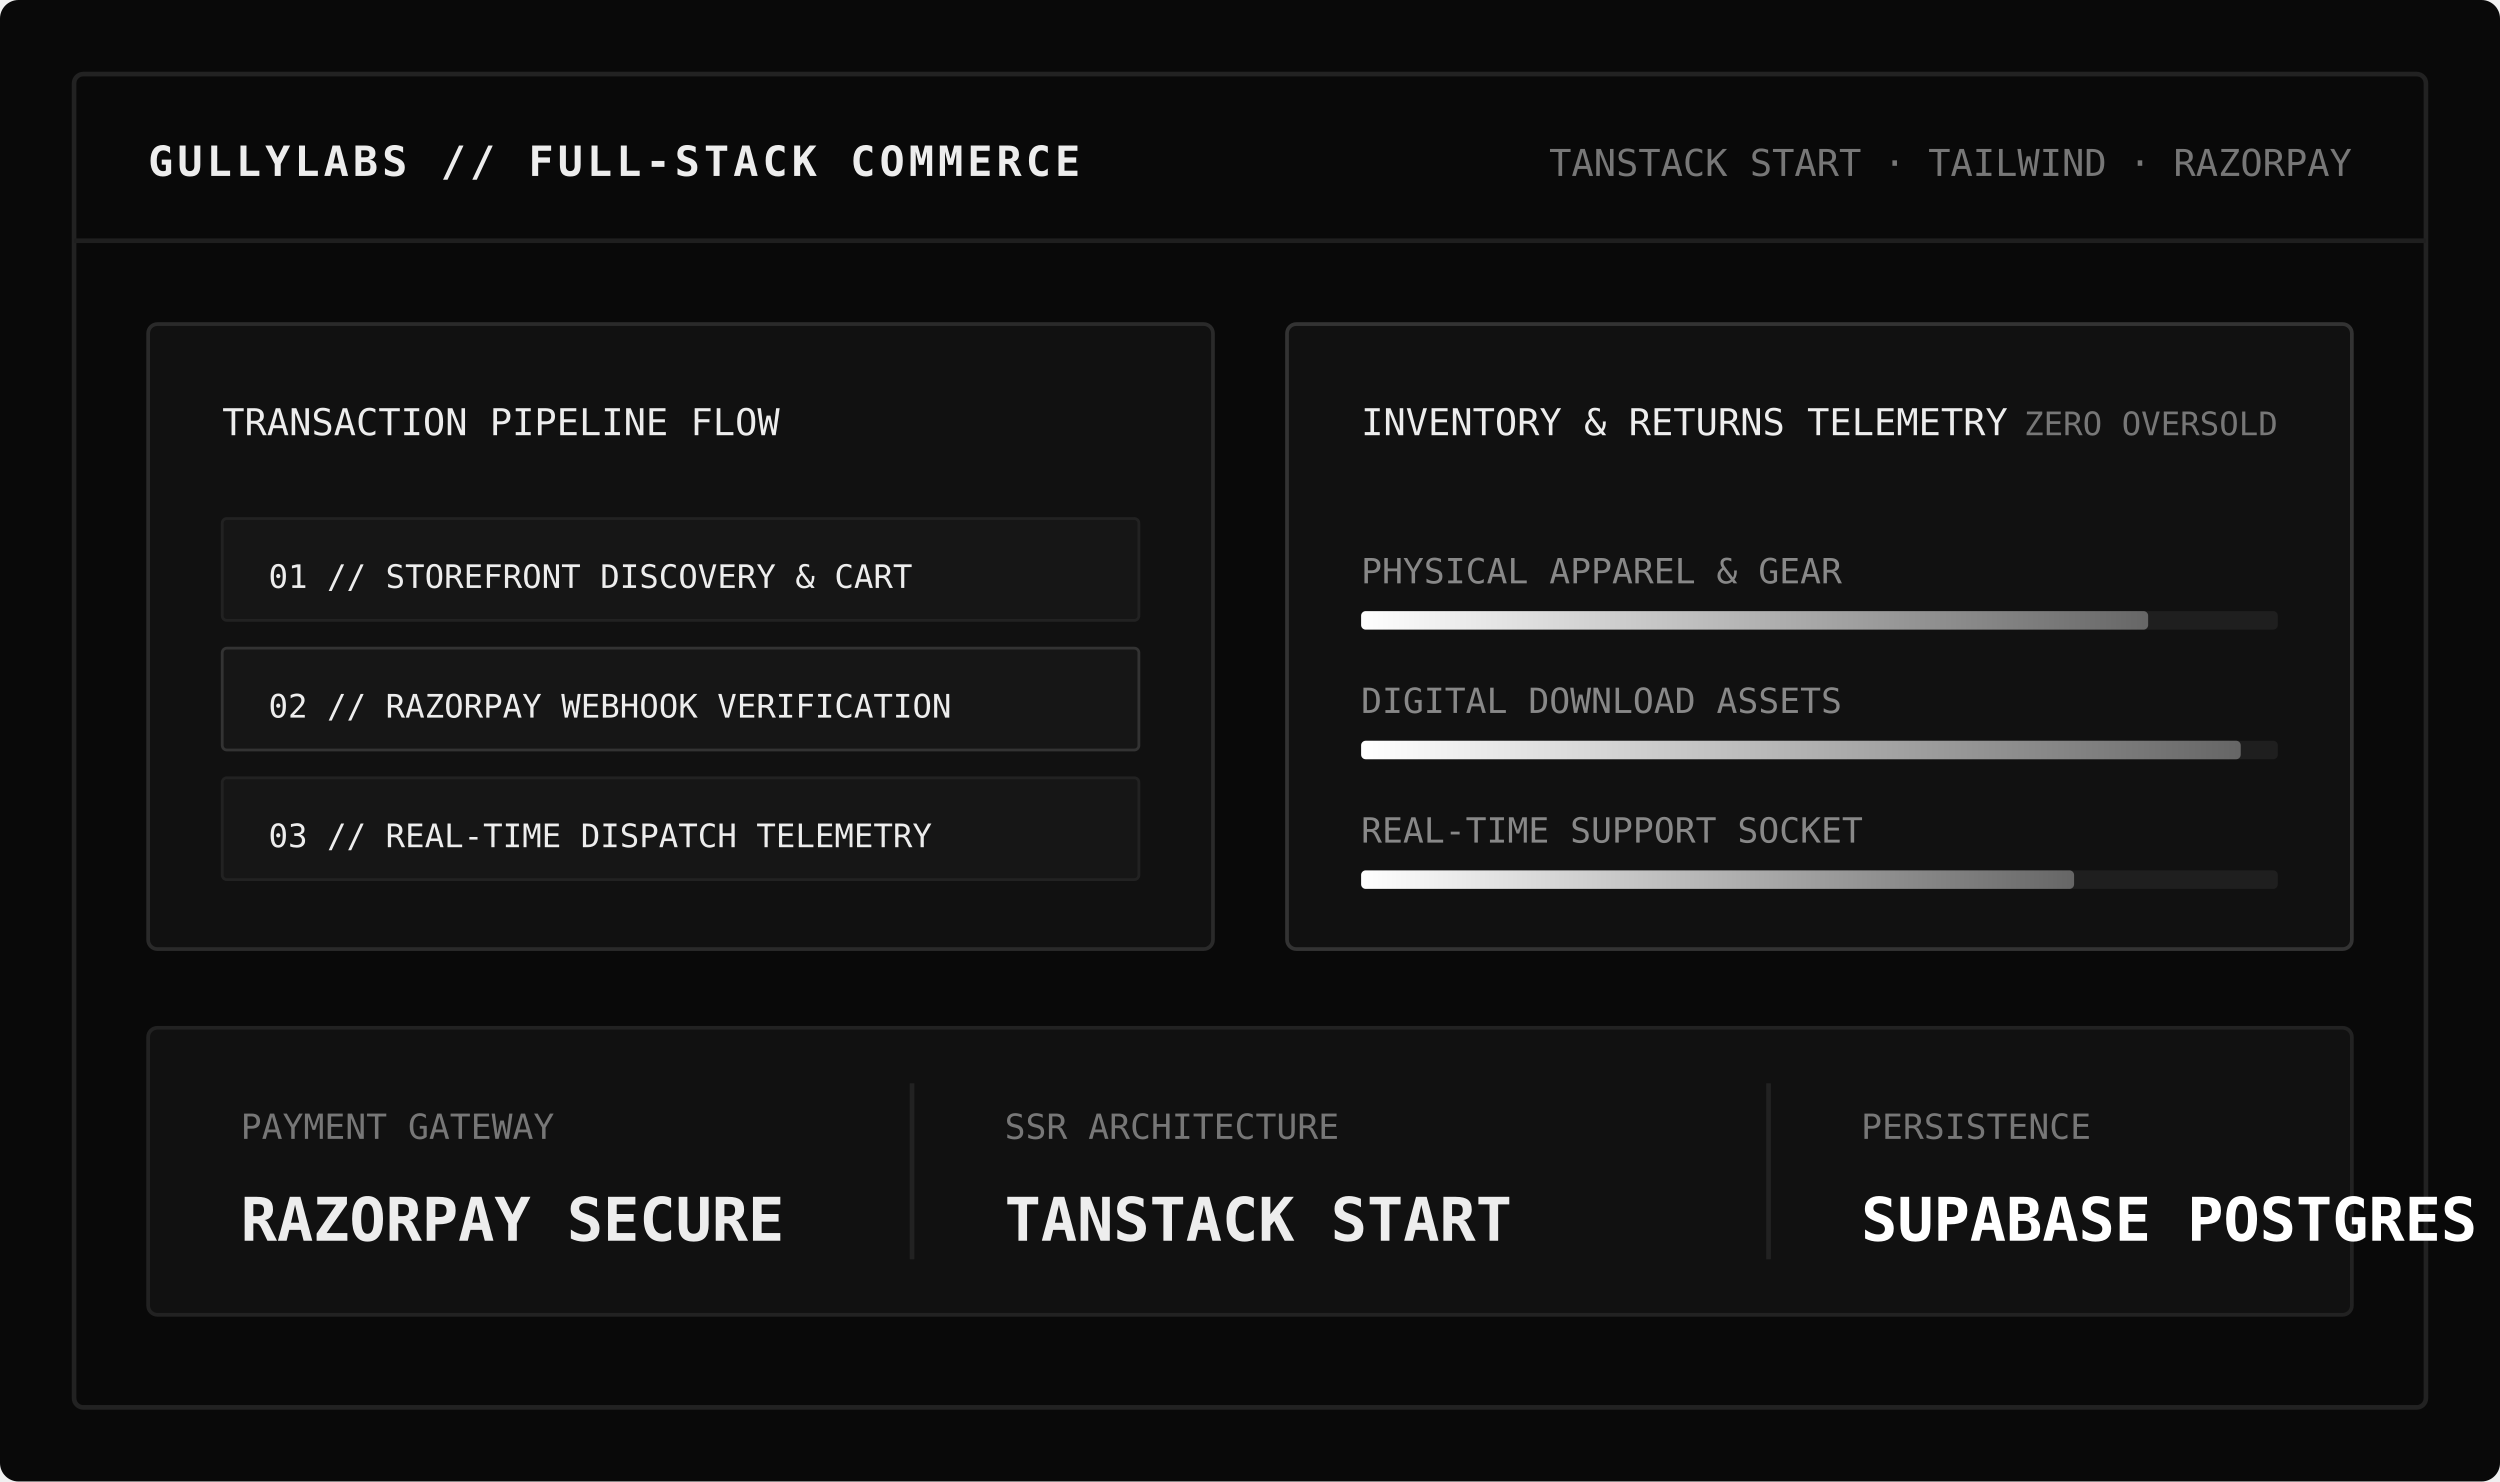
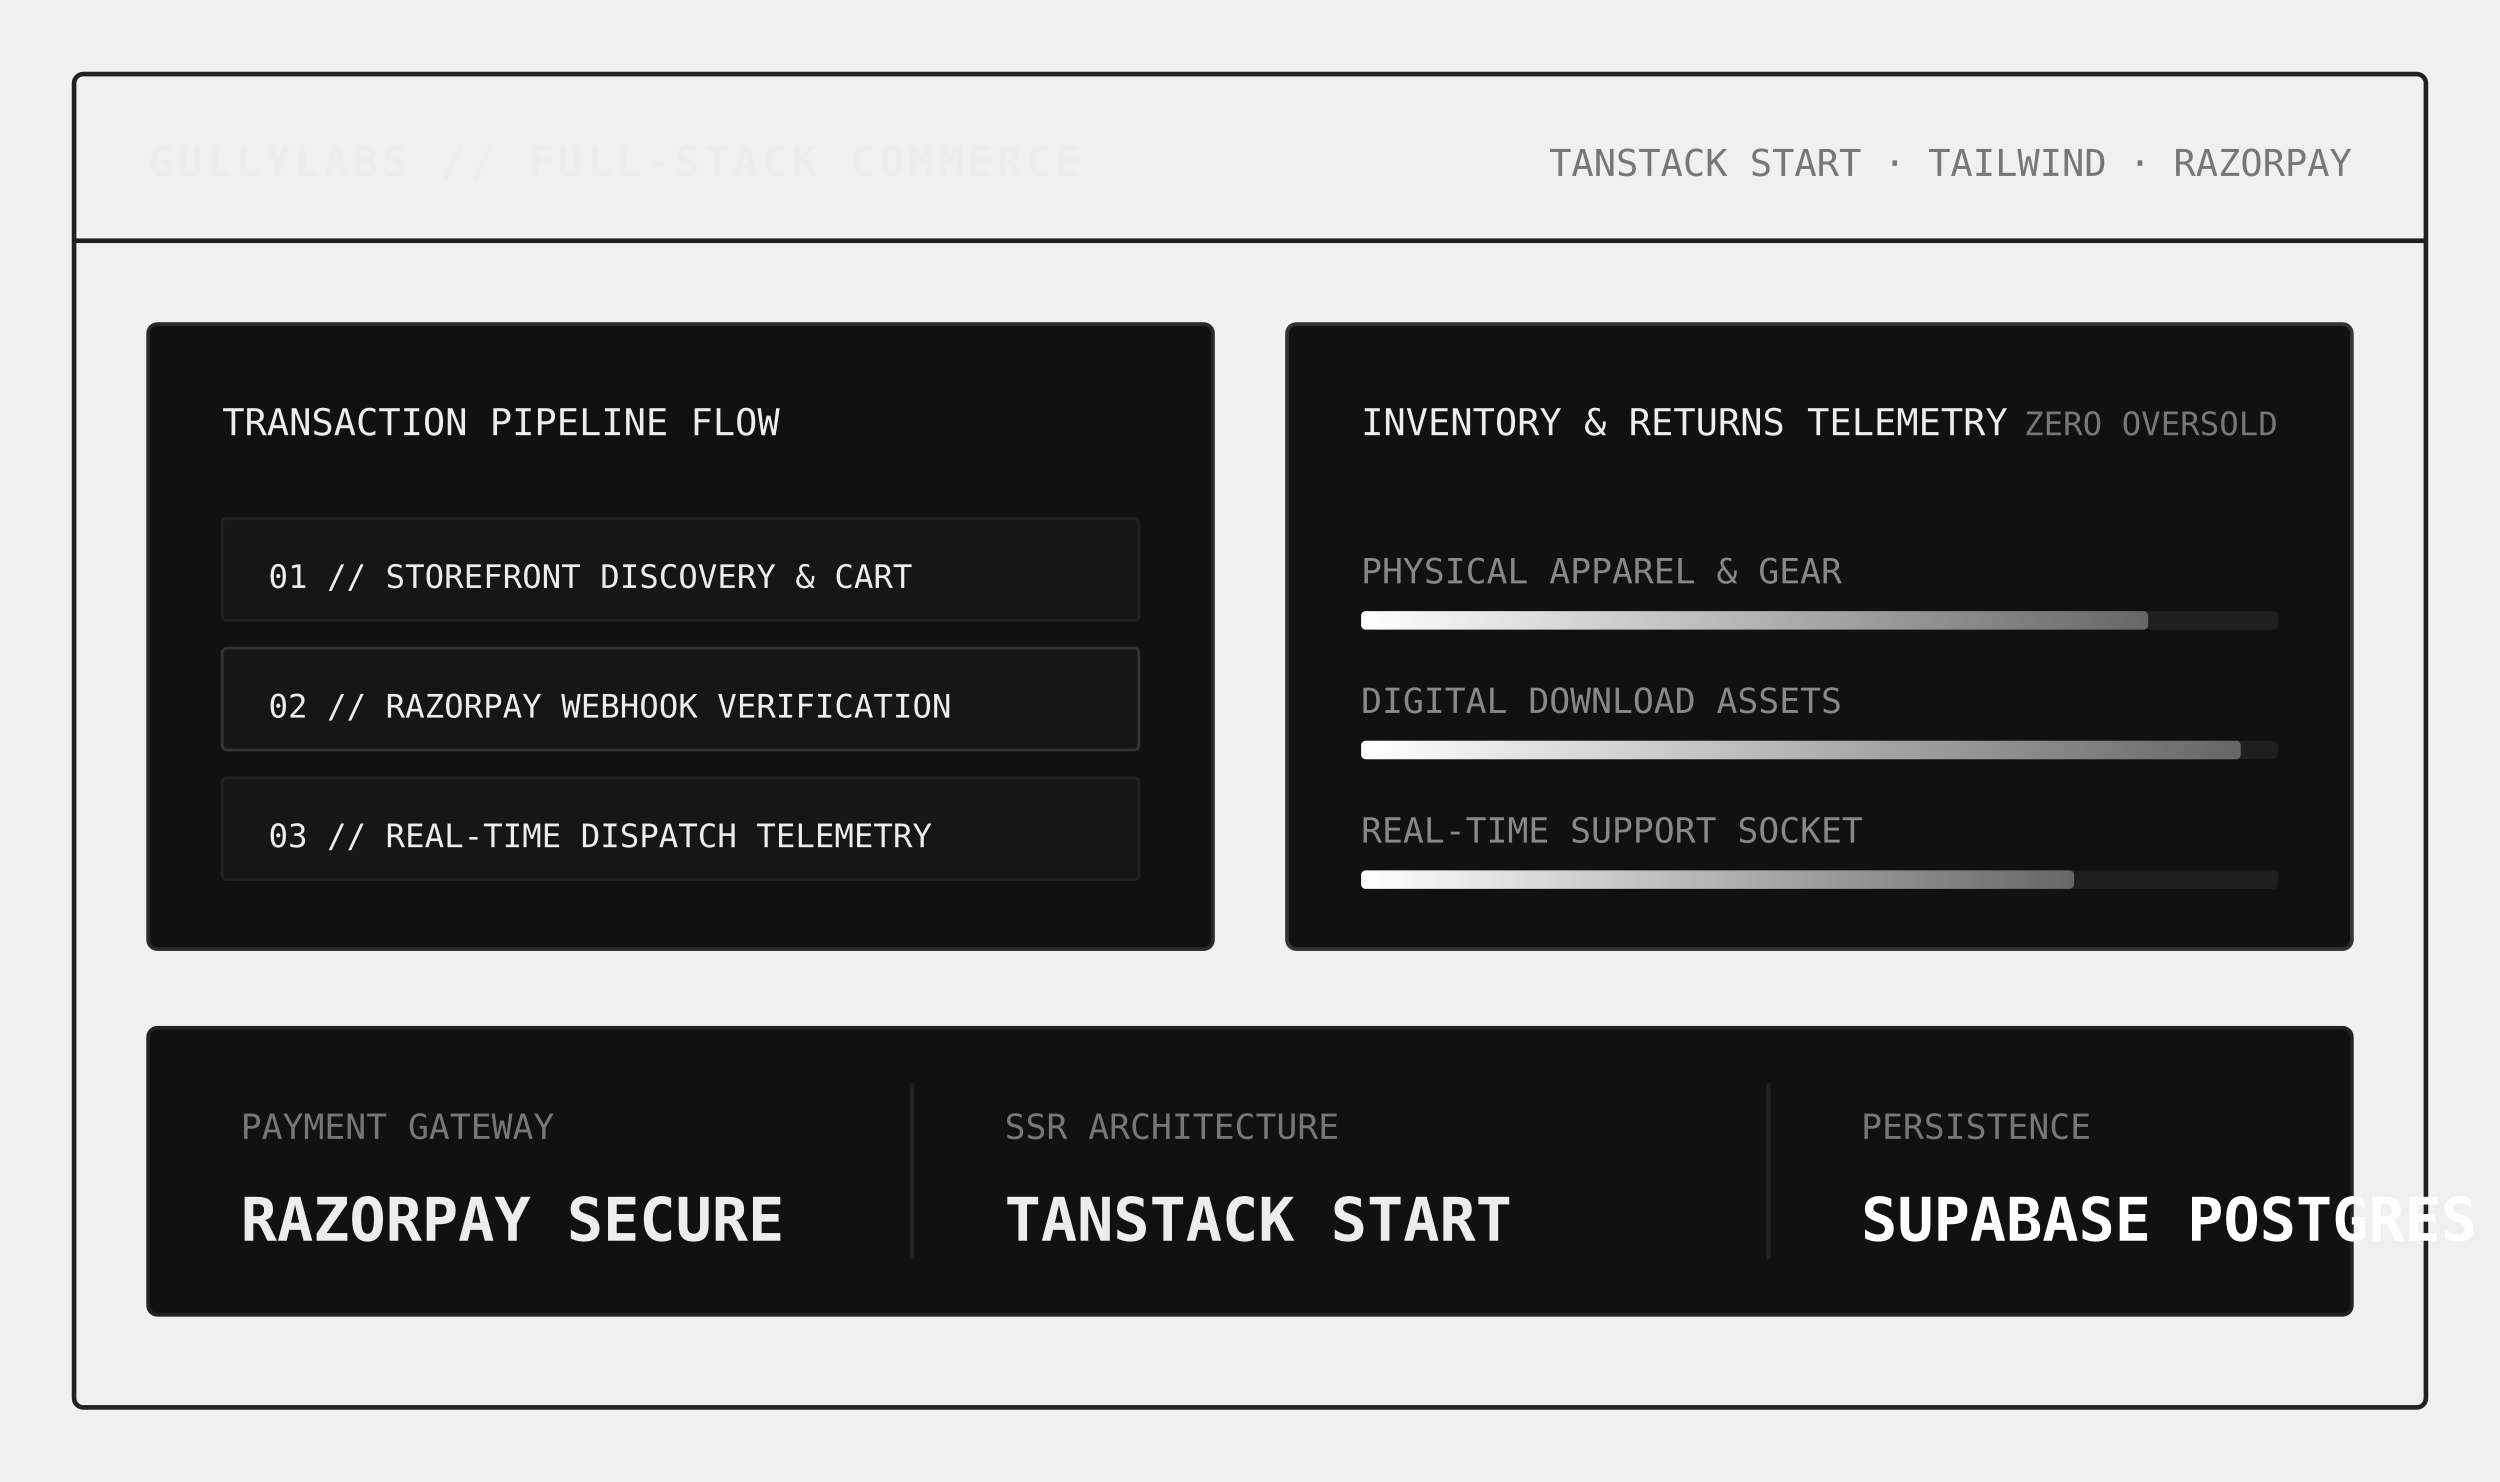
<svg xmlns="http://www.w3.org/2000/svg" viewBox="0 0 540 320" width="100%" height="100%" fill="none" aria-label="Gullylabs Modern Full-Stack E-Commerce Architecture Schematic">
  <defs>
    <linearGradient id="glBar" x1="0%" y1="0%" x2="100%" y2="0%">
      <stop offset="0%" stop-color="#ffffff" />
      <stop offset="100%" stop-color="#666666" />
    </linearGradient>
  </defs>
-   <rect width="540" height="320" fill="#090909" rx="4" />
  <rect x="16" y="16" width="508" height="288" stroke="#222222" stroke-width="1" rx="2" />
  <line x1="16" y1="52" x2="524" y2="52" stroke="#1f1f1f" stroke-width="1" />
  <text x="32" y="38" font-family="'DM Mono', monospace" font-size="9" fill="#EDEDED" font-weight="600" letter-spacing="0.1em">GULLYLABS // FULL-STACK COMMERCE</text>
  <text x="508" y="38" text-anchor="end" font-family="'DM Mono', monospace" font-size="8" fill="#777777">TANSTACK START · TAILWIND · RAZORPAY</text>
  <g transform="translate(32, 70)">
    <rect width="230" height="135" fill="#111111" stroke="#2a2a2a" stroke-width="0.8" rx="2" />
    <text x="16" y="24" font-family="'DM Mono', monospace" font-size="8" fill="#EDEDED">TRANSACTION PIPELINE FLOW</text>
    <g transform="translate(16, 42)">
      <rect y="0" width="198" height="22" fill="#161616" stroke="#222" stroke-width="0.6" rx="1" />
      <text x="10" y="15" font-family="'DM Mono', monospace" font-size="7" fill="#EDEDED">01 // STOREFRONT DISCOVERY &amp; CART</text>
      <rect y="28" width="198" height="22" fill="#161616" stroke="#333" stroke-width="0.6" rx="1" />
      <text x="10" y="43" font-family="'DM Mono', monospace" font-size="7" fill="#EDEDED">02 // RAZORPAY WEBHOOK VERIFICATION</text>
      <rect y="56" width="198" height="22" fill="#161616" stroke="#222" stroke-width="0.6" rx="1" />
      <text x="10" y="71" font-family="'DM Mono', monospace" font-size="7" fill="#EDEDED">03 // REAL-TIME DISPATCH TELEMETRY</text>
    </g>
  </g>
  <g transform="translate(278, 70)">
    <rect width="230" height="135" fill="#111111" stroke="#333333" stroke-width="0.8" rx="2" />
    <text x="16" y="24" font-family="'DM Mono', monospace" font-size="8" fill="#EDEDED">INVENTORY &amp; RETURNS TELEMETRY</text>
    <text x="214" y="24" text-anchor="end" font-family="'DM Mono', monospace" font-size="7" fill="#777">ZERO OVERSOLD</text>
    <g transform="translate(16, 46)">
      <text x="0" y="10" font-family="'DM Mono', monospace" font-size="7.5" fill="#888">PHYSICAL APPAREL &amp; GEAR</text>
      <rect y="16" width="198" height="4" fill="#1f1f1f" rx="1" />
      <rect y="16" width="170" height="4" fill="url(#glBar)" rx="1" />
      <text x="0" y="38" font-family="'DM Mono', monospace" font-size="7.5" fill="#888">DIGITAL DOWNLOAD ASSETS</text>
      <rect y="44" width="198" height="4" fill="#1f1f1f" rx="1" />
      <rect y="44" width="190" height="4" fill="url(#glBar)" rx="1" />
      <text x="0" y="66" font-family="'DM Mono', monospace" font-size="7.5" fill="#888">REAL-TIME SUPPORT SOCKET</text>
      <rect y="72" width="198" height="4" fill="#1f1f1f" rx="1" />
      <rect y="72" width="154" height="4" fill="url(#glBar)" rx="1" />
    </g>
  </g>
  <g transform="translate(32, 222)">
    <rect width="476" height="62" fill="#111111" stroke="#222222" stroke-width="0.8" rx="2" />
    <text x="20" y="24" font-family="'DM Mono', monospace" font-size="7.5" fill="#777777">PAYMENT GATEWAY</text>
    <text x="20" y="46" font-family="'DM Mono', monospace" font-size="13" font-weight="700" fill="#EDEDED">RAZORPAY SECURE</text>
    <line x1="165" y1="12" x2="165" y2="50" stroke="#222222" stroke-width="1" />
    <text x="185" y="24" font-family="'DM Mono', monospace" font-size="7.5" fill="#777777">SSR ARCHITECTURE</text>
    <text x="185" y="46" font-family="'DM Mono', monospace" font-size="13" font-weight="700" fill="#EDEDED">TANSTACK START</text>
    <line x1="350" y1="12" x2="350" y2="50" stroke="#222222" stroke-width="1" />
    <text x="370" y="24" font-family="'DM Mono', monospace" font-size="7.5" fill="#777777">PERSISTENCE</text>
    <text x="370" y="46" font-family="'DM Mono', monospace" font-size="13" font-weight="700" fill="#ffffff">SUPABASE POSTGRES</text>
  </g>
</svg>
